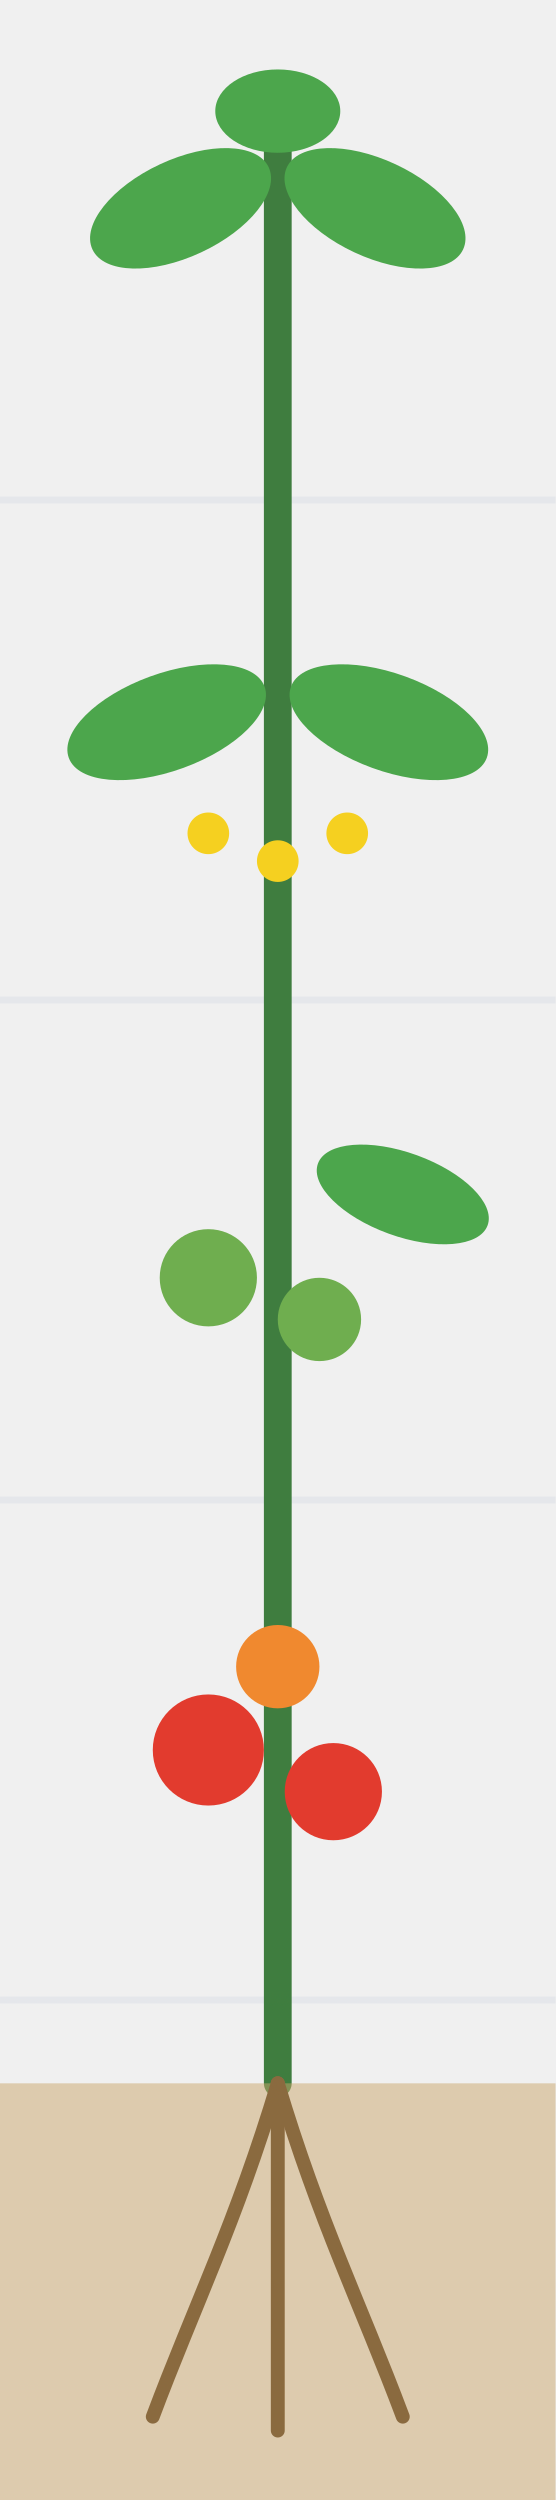
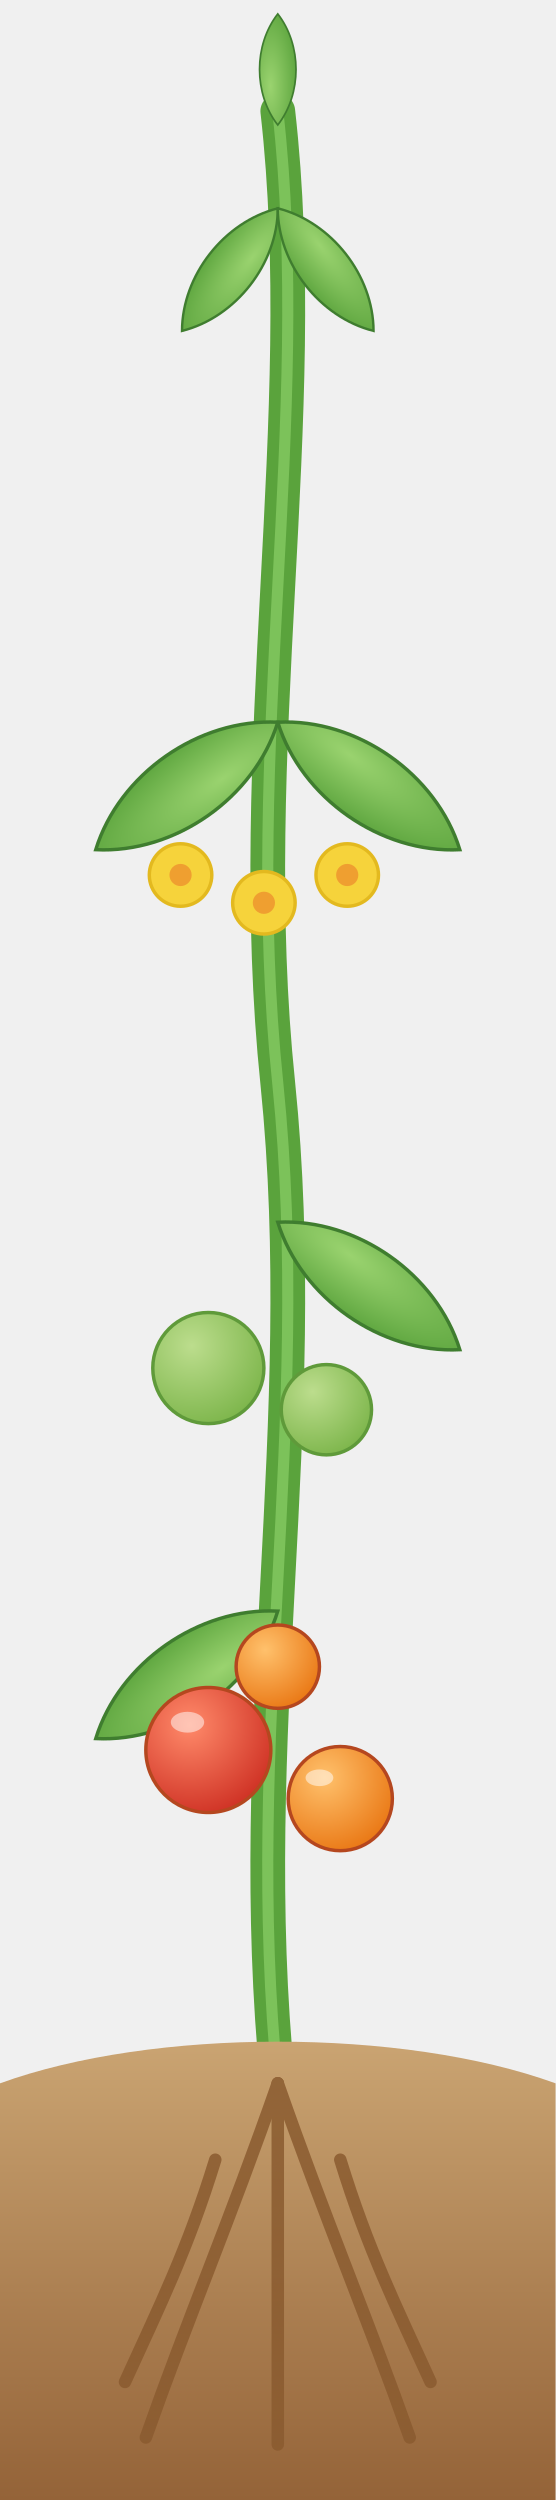
<svg xmlns="http://www.w3.org/2000/svg" viewBox="0 0 80 360" width="80" height="360">
-   <g stroke="#e5e7eb" stroke-width="1">
-     <line x1="0" y1="72" x2="80" y2="72" />
-     <line x1="0" y1="144" x2="80" y2="144" />
-     <line x1="0" y1="216" x2="80" y2="216" />
-     <line x1="0" y1="288" x2="80" y2="288" />
+   <defs>
+     <radialGradient id="g-green" cx="35%" cy="30%" r="80%">
+       <stop offset="0" stop-color="#9ad36f" />
+       <stop offset="1" stop-color="#5aa33c" />
+     </radialGradient>
+     <radialGradient id="g-greenfruit" cx="35%" cy="30%" r="80%">
+       <stop offset="0" stop-color="#bcdd8d" />
+       <stop offset="1" stop-color="#79b347" />
+     </radialGradient>
+     <radialGradient id="g-orange" cx="35%" cy="30%" r="80%">
+       <stop offset="0" stop-color="#ffc16c" />
+       <stop offset="1" stop-color="#e8730f" />
+     </radialGradient>
+     <radialGradient id="g-red" cx="35%" cy="30%" r="80%">
+       <stop offset="0" stop-color="#ff8a6a" />
+       <stop offset="1" stop-color="#cc2c20" />
+     </radialGradient>
+     <linearGradient id="g-soil" x1="0" y1="0" x2="0" y2="1">
+       <stop offset="0" stop-color="#caa472" />
+       <stop offset="1" stop-color="#946338" />
+     </linearGradient>
+     <path id="leaf" d="M0 0 C 9 -7 23 -7 32 0 C 23 7 9 7 0 0 Z" />
+   </defs>
+   <path d="M40 300 C 35 250 45 205 40 156 C 35 108 45 60 40 16" fill="none" stroke="#5aa33c" stroke-width="5" stroke-linecap="round" />
+   <path d="M40 300 C 35 250 45 205 40 156 C 35 108 45 60 40 16" fill="none" stroke="#7cc25a" stroke-width="1.6" stroke-linecap="round" />
+   <g fill="url(#g-green)" stroke="#3f7d2f" stroke-width="0.5">
+     <use href="#leaf" transform="translate(40,30) rotate(128) scale(0.7)" />
+     <use href="#leaf" transform="translate(40,30) rotate(52) scale(0.7)" />
+     <use href="#leaf" transform="translate(40,18) rotate(-90) scale(0.5)" />
  </g>
-   <path d="M40 300 C 40 240 40 120 40 14" fill="none" stroke="#3f7d3f" stroke-width="4" stroke-linecap="round" />
-   <g fill="#4ca64c">
-     <ellipse cx="26" cy="30" rx="14" ry="7" transform="rotate(-25 26 30)" />
-     <ellipse cx="54" cy="30" rx="14" ry="7" transform="rotate(25 54 30)" />
-     <ellipse cx="40" cy="16" rx="9" ry="6" />
+   <g fill="url(#g-green)" stroke="#3f7d2f" stroke-width="0.5">
+     <use href="#leaf" transform="translate(40,104) rotate(145)" />
+     <use href="#leaf" transform="translate(40,104) rotate(35)" />
  </g>
-   <g fill="#4ca64c">
-     <ellipse cx="24" cy="104" rx="15" ry="7" transform="rotate(-20 24 104)" />
-     <ellipse cx="56" cy="104" rx="15" ry="7" transform="rotate(20 56 104)" />
+   <g fill="#f6d33b" stroke="#e3b91f" stroke-width="0.5">
+     <circle cx="26" cy="126" r="4.5" />
+     <circle cx="38" cy="130" r="4.5" />
+     <circle cx="50" cy="126" r="4.5" />
  </g>
-   <g fill="#f5d020">
-     <circle cx="30" cy="120" r="3" />
-     <circle cx="40" cy="124" r="3" />
-     <circle cx="50" cy="120" r="3" />
+   <g fill="#ef9f30">
+     <circle cx="26" cy="126" r="1.6" />
+     <circle cx="38" cy="130" r="1.6" />
+     <circle cx="50" cy="126" r="1.6" />
  </g>
-   <g fill="#6fae4f">
-     <circle cx="30" cy="184" r="7" />
-     <circle cx="46" cy="190" r="6" />
+   <use href="#leaf" fill="url(#g-green)" stroke="#3f7d2f" stroke-width="0.5" transform="translate(40,176) rotate(35)" />
+   <g stroke="#5f9a3a" stroke-width="0.5">
+     <circle cx="30" cy="197" r="8" fill="url(#g-greenfruit)" />
+     <circle cx="47" cy="203" r="6.5" fill="url(#g-greenfruit)" />
  </g>
-   <g fill="#4ca64c">
-     <ellipse cx="58" cy="172" rx="13" ry="6" transform="rotate(20 58 172)" />
+   <use href="#leaf" fill="url(#g-green)" stroke="#3f7d2f" stroke-width="0.5" transform="translate(40,232) rotate(145)" />
+   <g stroke="#b5471f" stroke-width="0.5">
+     <circle cx="30" cy="252" r="9" fill="url(#g-red)" />
+     <circle cx="49" cy="259" r="7.5" fill="url(#g-orange)" />
+     <circle cx="40" cy="240" r="6" fill="url(#g-orange)" />
  </g>
-   <g fill="#e23b2e">
-     <circle cx="30" cy="252" r="8" />
-     <circle cx="48" cy="258" r="7" />
+   <g fill="#ffffff" opacity="0.5">
+     <ellipse cx="27" cy="248" rx="2.4" ry="1.5" />
+     <ellipse cx="46" cy="256" rx="2" ry="1.2" />
  </g>
-   <g fill="#f0892f">
-     <circle cx="40" cy="240" r="6" />
-   </g>
-   <rect x="0" y="300" width="80" height="60" fill="#c9a66b" opacity="0.5" />
-   <g fill="none" stroke="#8a6a3f" stroke-width="2" stroke-linecap="round">
-     <path d="M40 300 C 34 320 28 332 22 348" />
-     <path d="M40 300 C 46 320 52 332 58 348" />
-     <path d="M40 300 C 40 322 40 336 40 350" />
+   <path d="M0 300 C 22 292 58 292 80 300 L 80 360 L 0 360 Z" fill="url(#g-soil)" />
+   <g fill="none" stroke="#8a5a2f" stroke-width="1.8" stroke-linecap="round" opacity="0.85">
+     <path d="M40 300 C 33 320 27 334 21 351" />
+     <path d="M40 300 C 47 320 53 334 59 351" />
+     <path d="M40 300 C 40 322 40 338 40 352" />
+     <path d="M31 311 C 27 324 23 332 18 343" />
+     <path d="M49 311 C 53 324 57 332 62 343" />
  </g>
</svg>
